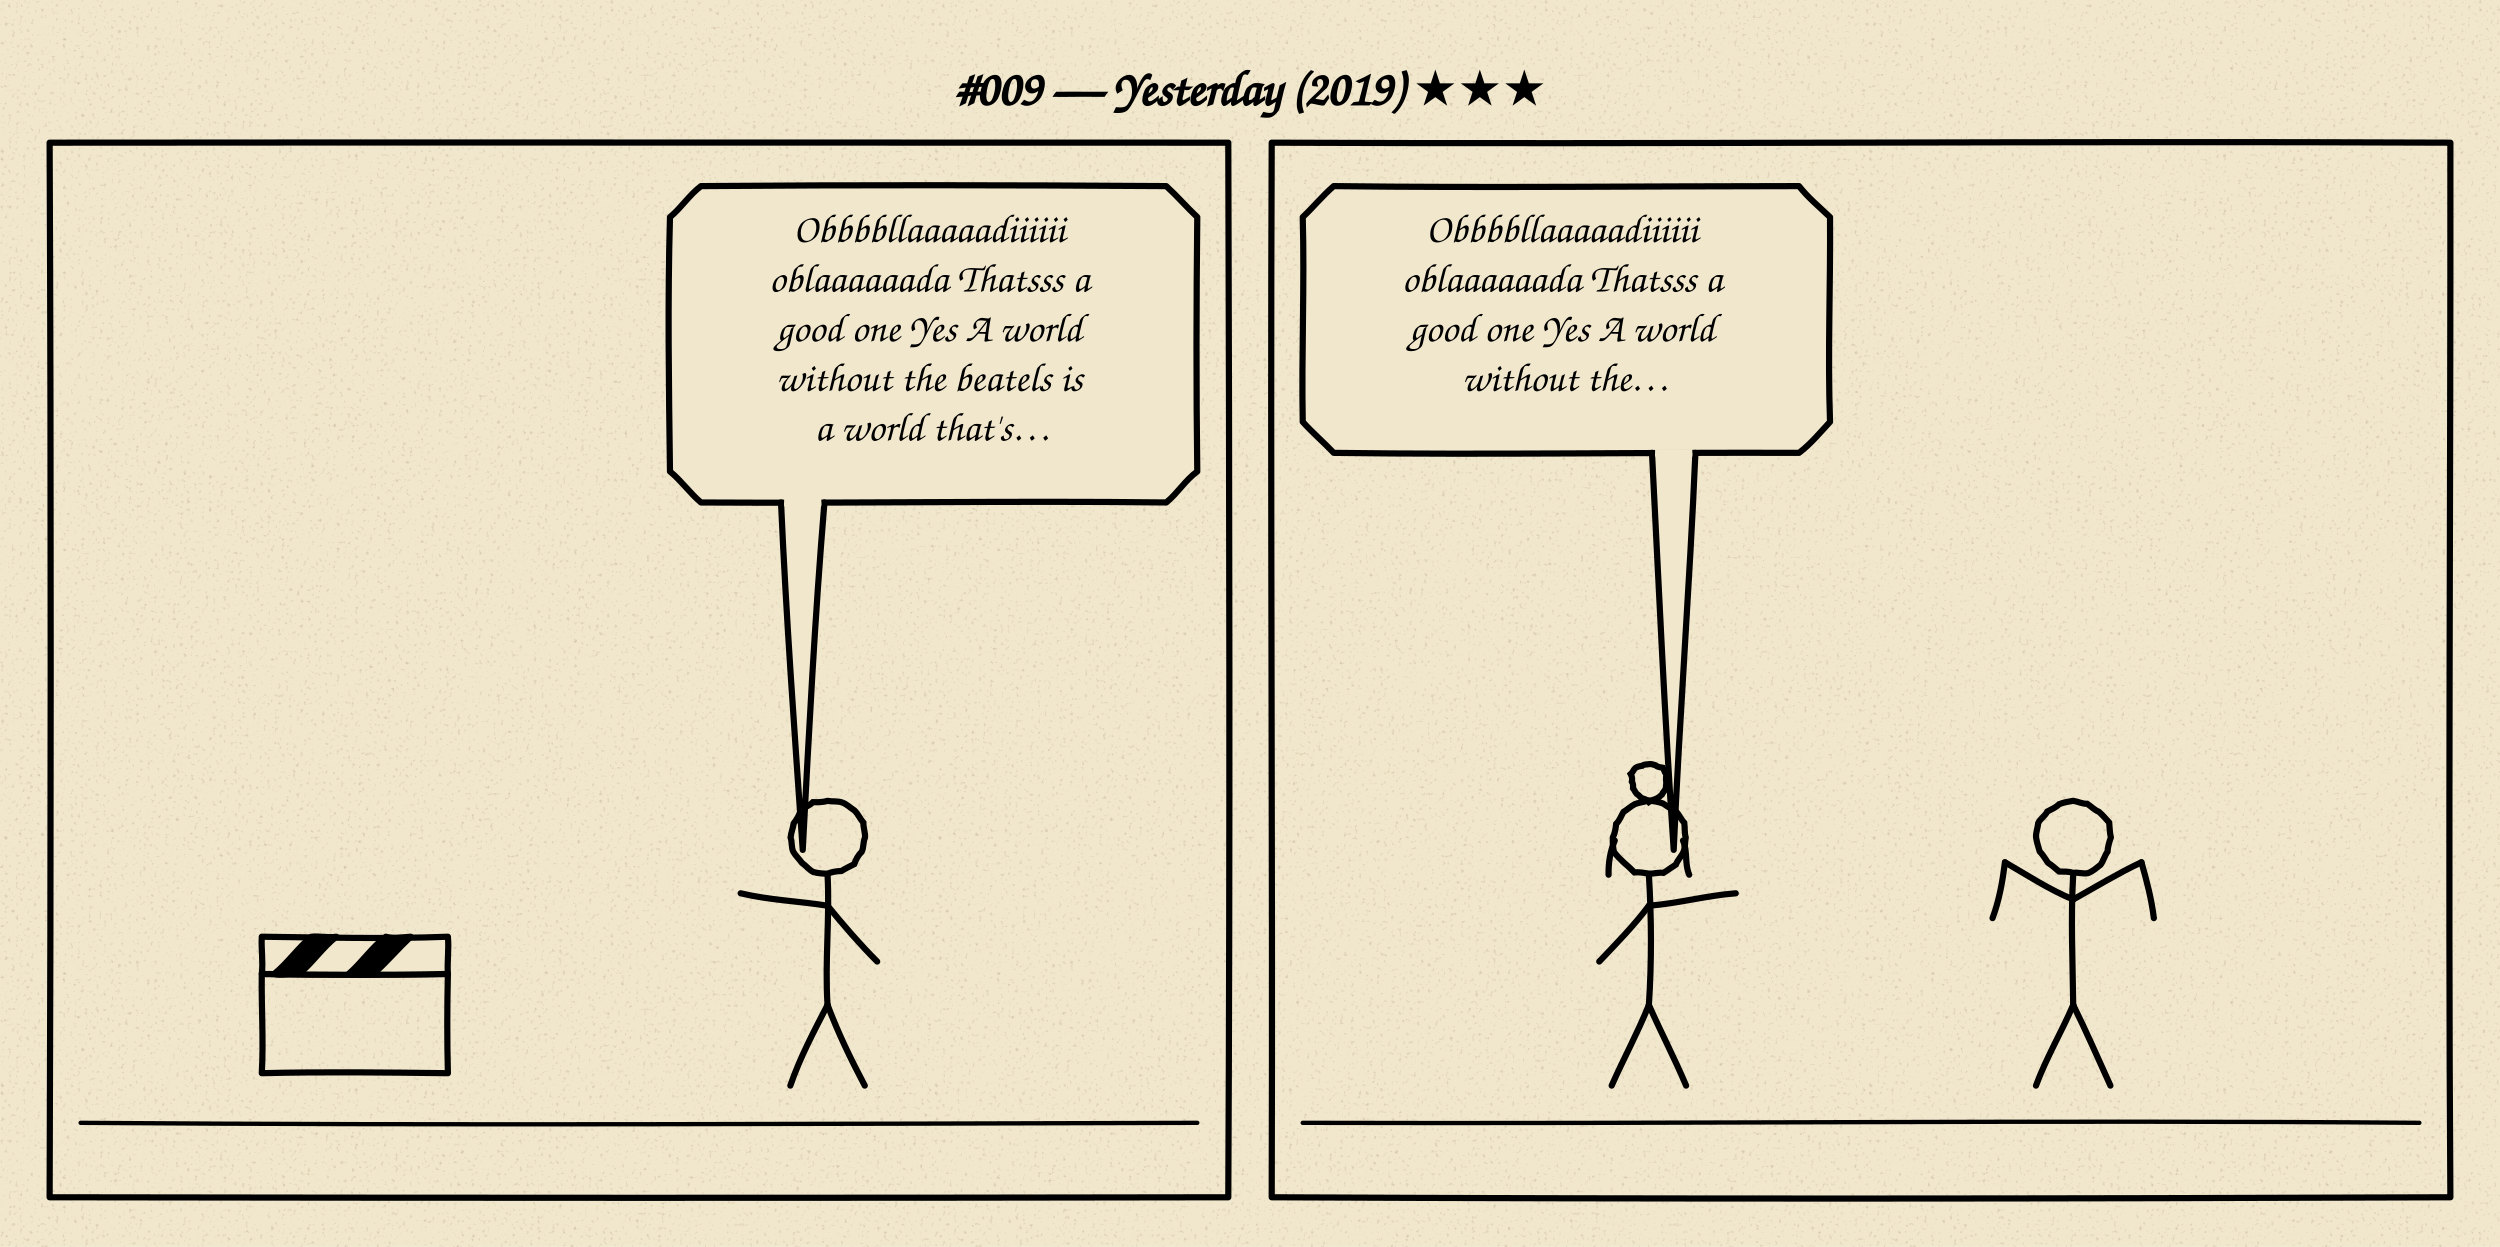
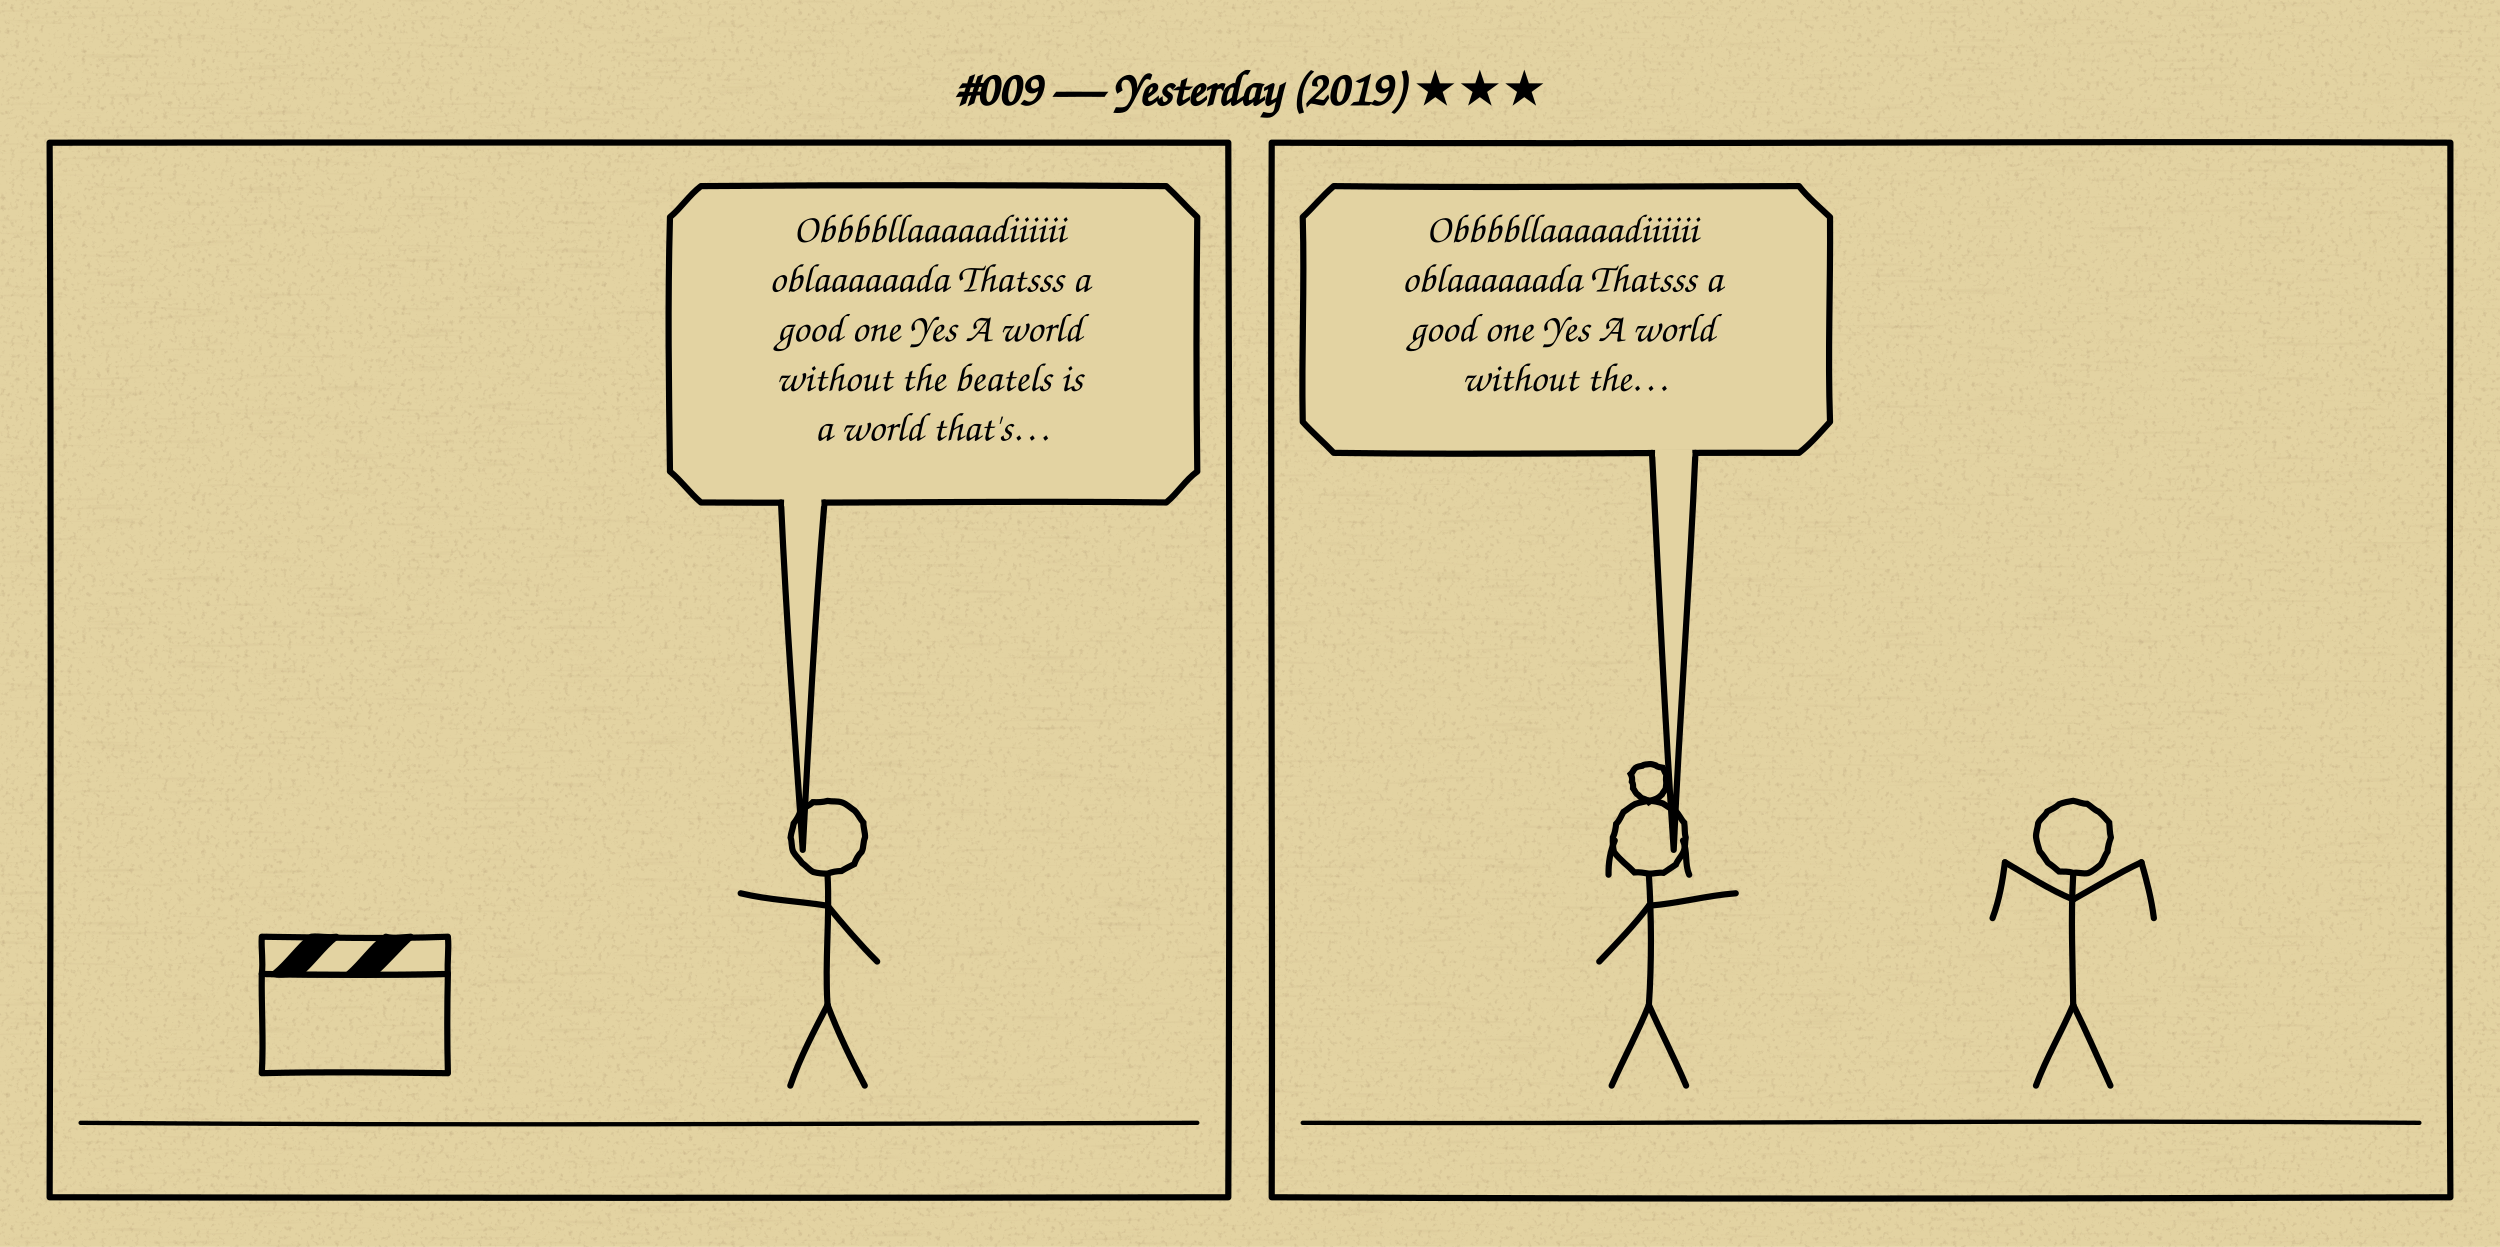
<svg xmlns="http://www.w3.org/2000/svg" viewBox="0 0 806 402" width="806" height="402" role="img" aria-label="#009 — Yesterday (2019)">
  <defs>
+     <filter id="fibers" x="0%" y="0%" width="100%" height="100%">
+       <feTurbulence type="fractalNoise" baseFrequency="0.04 0.7" numOctaves="2" stitchTiles="stitch" seed="6" />
+       <feColorMatrix values="0 0 0 0 0.38  0 0 0 0 0.26  0 0 0 0 0.13  0 0 0 -0.7 0.28" />
+     </filter>
    <filter id="grain" x="0%" y="0%" width="100%" height="100%">
-       <feTurbulence type="fractalNoise" baseFrequency="0.85" numOctaves="2" stitchTiles="stitch" seed="1" />
-       <feColorMatrix values="0 0 0 0 0.32  0 0 0 0 0.22  0 0 0 0 0.13  0 0 0 -1.4 0.55" />
+       <feTurbulence type="fractalNoise" baseFrequency="0.65" numOctaves="3" stitchTiles="stitch" seed="1" />
+       <feColorMatrix values="0 0 0 0 0.42  0 0 0 0 0.30  0 0 0 0 0.16  0 0 0 -1.1 0.5" />
    </filter>
  </defs>
-   <rect width="100%" height="100%" fill="#f1e7cc" />
-   <rect width="100%" height="100%" filter="url(#grain)" opacity="0.75" />
+   <rect width="100%" height="100%" fill="#e3d3a2" />
+   <rect width="100%" height="100%" filter="url(#fibers)" opacity="0.55" />
+   <rect width="100%" height="100%" filter="url(#grain)" opacity="0.85" />
  <text x="403.0" y="34" text-anchor="middle" font-family="Comic Neue, Comic Sans MS, cursive" font-size="16" font-weight="700" fill="black">#009 — Yesterday (2019) ★★★</text>
  <g class="panel">
    <path d="M 16.00 46.00 C 142.67 45.85, 269.33 46.03, 396.00 46.00 C 396.35 159.33, 396.58 272.67, 396.00 386.00 C 269.33 386.26, 142.67 386.21, 16.00 386.00 C 16.41 272.67, 16.50 159.33, 16.00 46.00" fill="none" stroke="black" stroke-width="2.0" stroke-linecap="round" stroke-linejoin="round" />
    <path d="M 26.00 362.00 C 146.00 362.90, 266.00 362.32, 386.00 362.00" fill="none" stroke="black" stroke-width="1.4" stroke-linecap="round" />
    <path d="M 84.40 314.00 C 104.40 314.39, 124.40 314.23, 144.40 314.00 C 144.15 324.67, 144.13 335.33, 144.40 346.00 C 124.40 345.76, 104.40 345.50, 84.40 346.00 C 85.01 335.33, 84.23 324.67, 84.40 314.00" fill="none" stroke="black" stroke-width="2.0" stroke-linecap="round" stroke-linejoin="round" />
-     <path d="M 84.40 302.00 C 104.40 302.24, 124.40 302.78, 144.40 302.00 C 144.79 306.00, 144.12 310.00, 144.40 314.00 C 124.40 314.44, 104.40 314.32, 84.40 314.00 C 84.89 310.00, 84.16 306.00, 84.40 302.00" fill="#f1e7cc" stroke="black" stroke-width="2.0" stroke-linecap="round" stroke-linejoin="round" />
+     <path d="M 84.40 302.00 C 104.40 302.24, 124.40 302.78, 144.40 302.00 C 144.79 306.00, 144.12 310.00, 144.40 314.00 C 124.40 314.44, 104.40 314.32, 84.40 314.00 C 84.89 310.00, 84.16 306.00, 84.40 302.00" fill="#e3d3a2" stroke="black" stroke-width="2.0" stroke-linecap="round" stroke-linejoin="round" />
    <path d="M 88.40 314.00 C 92.81 310.41, 96.03 305.63, 100.40 302.00 C 103.07 301.72, 105.73 302.45, 108.40 302.00 C 103.95 305.55, 100.77 310.37, 96.40 314.00 C 93.73 313.50, 91.07 314.71, 88.40 314.00" fill="black" stroke="black" stroke-width="2.0" stroke-linecap="round" stroke-linejoin="round" />
    <path d="M 112.40 314.00 C 116.68 310.28, 119.84 305.44, 124.40 302.00 C 127.07 302.80, 129.73 302.16, 132.40 302.00 C 128.29 305.89, 124.63 310.23, 120.40 314.00 C 117.73 314.76, 115.07 313.66, 112.40 314.00" fill="black" stroke="black" stroke-width="2.0" stroke-linecap="round" stroke-linejoin="round" />
    <path d="M 278.89 270.00 C 278.22 271.45, 278.51 273.12, 277.84 274.57 C 276.69 275.71, 275.93 277.08, 275.40 278.60 C 274.01 279.31, 272.60 279.97, 271.28 280.81 C 269.74 280.85, 268.24 281.09, 266.80 281.66 C 265.24 281.69, 263.70 281.53, 262.19 281.13 C 260.80 280.40, 259.85 279.10, 258.58 278.22 C 257.69 276.96, 256.51 275.93, 255.74 274.58 C 255.08 273.12, 255.40 271.48, 254.88 270.00 C 255.05 268.46, 255.65 267.01, 255.88 265.48 C 256.85 264.21, 257.69 262.87, 258.11 261.31 C 259.31 260.23, 260.94 259.77, 262.09 258.62 C 263.67 258.67, 265.25 258.64, 266.80 258.21 C 268.35 258.50, 269.96 258.19, 271.48 258.71 C 273.02 259.26, 274.15 260.44, 275.49 261.31 C 276.67 262.44, 277.28 264.00, 278.35 265.22 C 278.32 266.84, 278.96 268.38, 278.89 270.00" fill="none" stroke="black" stroke-width="2.0" stroke-linecap="round" />
    <path d="M 266.80 282.00 C 267.56 296.00, 265.89 310.00, 266.80 324.00" fill="none" stroke="black" stroke-width="2.0" stroke-linecap="round" />
    <path d="M 266.80 292.00 C 257.49 290.52, 248.01 290.20, 238.80 288.00" fill="none" stroke="black" stroke-width="2.0" stroke-linecap="round" />
    <path d="M 266.80 292.00 C 271.89 298.22, 277.11 304.32, 282.80 310.00" fill="none" stroke="black" stroke-width="2.0" stroke-linecap="round" />
    <path d="M 266.80 324.00 C 262.42 332.49, 257.92 340.93, 254.80 350.00" fill="none" stroke="black" stroke-width="2.0" stroke-linecap="round" />
    <path d="M 266.80 324.00 C 270.17 332.96, 274.33 341.55, 278.80 350.00" fill="none" stroke="black" stroke-width="2.0" stroke-linecap="round" />
-     <path d="M 226.00 60.00 C 276.00 59.58, 326.00 59.66, 376.00 60.00 C 379.49 63.18, 382.57 66.77, 386.00 70.00 C 385.70 97.33, 385.64 124.67, 386.00 152.00 C 382.14 154.80, 379.67 159.01, 376.00 162.00 C 326.00 161.39, 276.00 162.33, 226.00 162.00 C 222.38 158.96, 219.68 154.99, 216.00 152.00 C 215.65 124.67, 215.22 97.33, 216.00 70.00 C 219.65 66.99, 222.20 62.87, 226.00 60.00" fill="#f1e7cc" stroke="black" stroke-width="2.0" stroke-linecap="round" stroke-linejoin="round" />
-     <path d="M 251.80 162.00 C 253.48 199.37, 256.19 236.68, 258.80 274.00 C 260.77 236.64, 262.69 199.28, 265.80 162.00" fill="#f1e7cc" stroke="black" stroke-width="2.0" stroke-linecap="round" stroke-linejoin="round" />
-     <line x1="252.8" y1="162" x2="264.8" y2="162" stroke="#f1e7cc" stroke-width="2.4" />
+     <path d="M 226.00 60.00 C 276.00 59.58, 326.00 59.66, 376.00 60.00 C 379.49 63.18, 382.57 66.77, 386.00 70.00 C 385.70 97.33, 385.64 124.67, 386.00 152.00 C 382.14 154.80, 379.67 159.01, 376.00 162.00 C 326.00 161.39, 276.00 162.33, 226.00 162.00 C 222.38 158.96, 219.68 154.99, 216.00 152.00 C 215.65 124.67, 215.22 97.33, 216.00 70.00 C 219.65 66.99, 222.20 62.87, 226.00 60.00" fill="#e3d3a2" stroke="black" stroke-width="2.0" stroke-linecap="round" stroke-linejoin="round" />
+     <path d="M 251.80 162.00 C 253.48 199.37, 256.19 236.68, 258.80 274.00 C 260.77 236.64, 262.69 199.28, 265.80 162.00" fill="#e3d3a2" stroke="black" stroke-width="2.0" stroke-linecap="round" stroke-linejoin="round" />
+     <line x1="252.8" y1="162" x2="264.8" y2="162" stroke="#e3d3a2" stroke-width="2.4" />
    <text x="301.0" y="78.0" text-anchor="middle" font-family="Comic Neue, Comic Sans MS, cursive" font-size="13" fill="black">
      <tspan x="301.0" dy="0">Obbbbllaaaaadiiiiii</tspan>
      <tspan x="301.0" dy="16">oblaaaaaada Thatsss a</tspan>
      <tspan x="301.0" dy="16">good one Yes A world</tspan>
      <tspan x="301.0" dy="16">without the beatels is</tspan>
      <tspan x="301.0" dy="16">a world that's…</tspan>
    </text>
  </g>
  <g class="panel">
    <path d="M 410.00 46.00 C 536.67 46.56, 663.33 45.40, 790.00 46.00 C 790.12 159.33, 789.23 272.67, 790.00 386.00 C 663.33 386.49, 536.67 386.62, 410.00 386.00 C 410.36 272.67, 409.49 159.33, 410.00 46.00" fill="none" stroke="black" stroke-width="2.0" stroke-linecap="round" stroke-linejoin="round" />
    <path d="M 420.00 362.00 C 540.00 362.39, 660.00 361.01, 780.00 362.00" fill="none" stroke="black" stroke-width="1.4" stroke-linecap="round" />
    <path d="M 543.48 270.00 C 543.19 271.53, 543.36 273.14, 542.76 274.62 C 542.12 276.09, 540.90 277.22, 540.32 278.72 C 538.96 279.57, 537.69 280.57, 536.33 281.41 C 534.74 281.17, 533.18 281.75, 531.60 281.66 C 530.05 281.42, 528.52 281.10, 526.93 281.26 C 525.85 280.15, 524.71 279.08, 523.52 278.08 C 522.37 277.03, 521.29 275.90, 520.34 274.67 C 519.98 273.13, 519.91 271.57, 519.98 270.00 C 520.66 268.62, 520.88 267.13, 521.05 265.63 C 522.16 264.55, 522.63 263.08, 523.39 261.79 C 524.68 260.99, 525.78 259.93, 527.14 259.22 C 528.58 258.69, 530.13 258.54, 531.60 258.07 C 533.14 258.29, 534.68 258.49, 536.14 259.04 C 537.45 259.88, 538.71 260.81, 540.15 261.45 C 541.36 262.53, 541.89 264.13, 543.01 265.27 C 543.25 266.84, 543.01 268.46, 543.48 270.00" fill="none" stroke="black" stroke-width="2.0" stroke-linecap="round" />
    <path d="M 537.18 252.00 C 537.28 252.76, 537.06 253.50, 537.03 254.25 C 536.70 254.95, 536.09 255.47, 535.79 256.19 C 535.23 256.74, 534.61 257.21, 533.90 257.54 C 533.11 257.84, 532.30 258.05, 531.60 258.54 C 531.03 257.82, 530.20 257.60, 529.38 257.35 C 528.72 256.99, 528.34 256.29, 527.67 255.93 C 527.18 255.39, 526.93 254.69, 526.48 254.12 C 526.51 253.39, 526.58 252.65, 526.12 252.00 C 526.29 251.15, 526.17 250.35, 525.76 249.58 C 526.40 249.04, 526.59 248.17, 527.22 247.62 C 527.89 247.11, 528.69 247.03, 529.48 246.88 C 530.10 246.34, 530.89 246.53, 531.60 246.36 C 532.37 246.22, 533.07 246.53, 533.78 246.74 C 534.43 247.35, 535.29 247.34, 536.09 247.51 C 536.52 248.20, 536.68 249.03, 537.21 249.68 C 537.21 250.45, 537.01 251.22, 537.18 252.00" fill="none" stroke="black" stroke-width="2.0" stroke-linecap="round" />
    <path d="M 520.60 271.00 C 519.09 274.51, 518.53 278.20, 518.60 282.00" fill="none" stroke="black" stroke-width="2.0" stroke-linecap="round" />
    <path d="M 542.60 271.00 C 544.16 274.51, 543.06 278.49, 544.60 282.00" fill="none" stroke="black" stroke-width="2.0" stroke-linecap="round" />
    <path d="M 531.60 282.00 C 532.45 296.00, 532.52 310.00, 531.60 324.00" fill="none" stroke="black" stroke-width="2.0" stroke-linecap="round" />
    <path d="M 531.60 292.00 C 541.02 291.29, 550.18 288.71, 559.60 288.00" fill="none" stroke="black" stroke-width="2.0" stroke-linecap="round" />
    <path d="M 531.60 292.00 C 526.76 298.44, 521.12 304.17, 515.60 310.00" fill="none" stroke="black" stroke-width="2.0" stroke-linecap="round" />
    <path d="M 531.60 324.00 C 528.04 332.87, 523.47 341.27, 519.60 350.00" fill="none" stroke="black" stroke-width="2.0" stroke-linecap="round" />
    <path d="M 531.60 324.00 C 535.45 332.74, 539.89 341.20, 543.60 350.00" fill="none" stroke="black" stroke-width="2.0" stroke-linecap="round" />
    <path d="M 680.55 270.00 C 680.00 271.48, 679.58 273.00, 679.46 274.58 C 678.51 275.89, 678.18 277.52, 677.21 278.81 C 675.93 279.81, 674.72 280.92, 673.16 281.50 C 671.57 281.83, 669.99 281.15, 668.40 281.43 C 666.92 280.91, 665.38 281.02, 663.85 280.98 C 662.70 279.97, 661.54 278.98, 660.26 278.14 C 659.38 276.91, 658.65 275.58, 657.58 274.48 C 657.16 273.00, 656.66 271.53, 656.43 270.00 C 656.30 268.39, 657.00 266.90, 657.13 265.33 C 657.82 263.88, 659.35 263.09, 660.04 261.64 C 661.40 260.94, 662.81 260.32, 663.94 259.24 C 665.38 258.70, 666.88 258.41, 668.40 258.18 C 669.92 258.41, 671.32 259.20, 672.90 259.14 C 674.18 259.96, 675.23 261.14, 676.68 261.72 C 677.90 262.78, 678.93 264.01, 680.01 265.19 C 680.17 266.80, 680.15 268.42, 680.55 270.00" fill="none" stroke="black" stroke-width="2.0" stroke-linecap="round" />
    <path d="M 668.40 282.00 C 667.57 296.00, 668.24 310.00, 668.40 324.00" fill="none" stroke="black" stroke-width="2.0" stroke-linecap="round" />
    <path d="M 668.40 290.00 C 660.63 286.81, 653.64 282.17, 646.40 278.00" fill="none" stroke="black" stroke-width="2.0" stroke-linecap="round" />
    <path d="M 646.40 278.00 C 645.63 284.12, 644.57 290.19, 642.40 296.00" fill="none" stroke="black" stroke-width="2.0" stroke-linecap="round" />
    <path d="M 668.40 290.00 C 675.69 285.92, 682.82 281.55, 690.40 278.00" fill="none" stroke="black" stroke-width="2.0" stroke-linecap="round" />
    <path d="M 690.40 278.00 C 692.09 283.92, 693.66 289.87, 694.40 296.00" fill="none" stroke="black" stroke-width="2.0" stroke-linecap="round" />
    <path d="M 668.40 324.00 C 664.63 332.77, 659.72 341.02, 656.40 350.00" fill="none" stroke="black" stroke-width="2.0" stroke-linecap="round" />
    <path d="M 668.40 324.00 C 672.65 332.55, 676.43 341.32, 680.40 350.00" fill="none" stroke="black" stroke-width="2.0" stroke-linecap="round" />
-     <path d="M 430.00 60.00 C 480.00 60.62, 530.00 60.01, 580.00 60.00 C 582.92 63.74, 586.59 66.74, 590.00 70.00 C 590.18 92.00, 589.22 114.00, 590.00 136.00 C 586.80 139.46, 583.79 143.13, 580.00 146.00 C 530.00 145.81, 480.00 146.70, 430.00 146.00 C 426.76 142.57, 423.14 139.53, 420.00 136.00 C 419.58 114.00, 420.62 92.00, 420.00 70.00 C 423.44 66.77, 426.40 63.07, 430.00 60.00" fill="#f1e7cc" stroke="black" stroke-width="2.0" stroke-linecap="round" stroke-linejoin="round" />
-     <path d="M 532.60 146.00 C 534.79 188.67, 536.68 231.37, 539.60 274.00 C 541.46 231.31, 544.76 188.69, 546.60 146.00" fill="#f1e7cc" stroke="black" stroke-width="2.0" stroke-linecap="round" stroke-linejoin="round" />
-     <line x1="533.6" y1="146" x2="545.6" y2="146" stroke="#f1e7cc" stroke-width="2.4" />
+     <path d="M 430.00 60.00 C 480.00 60.62, 530.00 60.01, 580.00 60.00 C 582.92 63.74, 586.59 66.74, 590.00 70.00 C 590.18 92.00, 589.22 114.00, 590.00 136.00 C 586.80 139.46, 583.79 143.13, 580.00 146.00 C 530.00 145.81, 480.00 146.70, 430.00 146.00 C 426.76 142.57, 423.14 139.53, 420.00 136.00 C 419.58 114.00, 420.62 92.00, 420.00 70.00 C 423.44 66.77, 426.40 63.07, 430.00 60.00" fill="#e3d3a2" stroke="black" stroke-width="2.0" stroke-linecap="round" stroke-linejoin="round" />
+     <path d="M 532.60 146.00 C 534.79 188.67, 536.68 231.37, 539.60 274.00 C 541.46 231.31, 544.76 188.69, 546.60 146.00" fill="#e3d3a2" stroke="black" stroke-width="2.0" stroke-linecap="round" stroke-linejoin="round" />
+     <line x1="533.6" y1="146" x2="545.6" y2="146" stroke="#e3d3a2" stroke-width="2.4" />
    <text x="505.0" y="78.0" text-anchor="middle" font-family="Comic Neue, Comic Sans MS, cursive" font-size="13" fill="black">
      <tspan x="505.0" dy="0">Obbbbllaaaaadiiiiii</tspan>
      <tspan x="505.0" dy="16">oblaaaaaada Thatsss a</tspan>
      <tspan x="505.0" dy="16">good one Yes A world</tspan>
      <tspan x="505.0" dy="16">without the…</tspan>
    </text>
  </g>
</svg>
